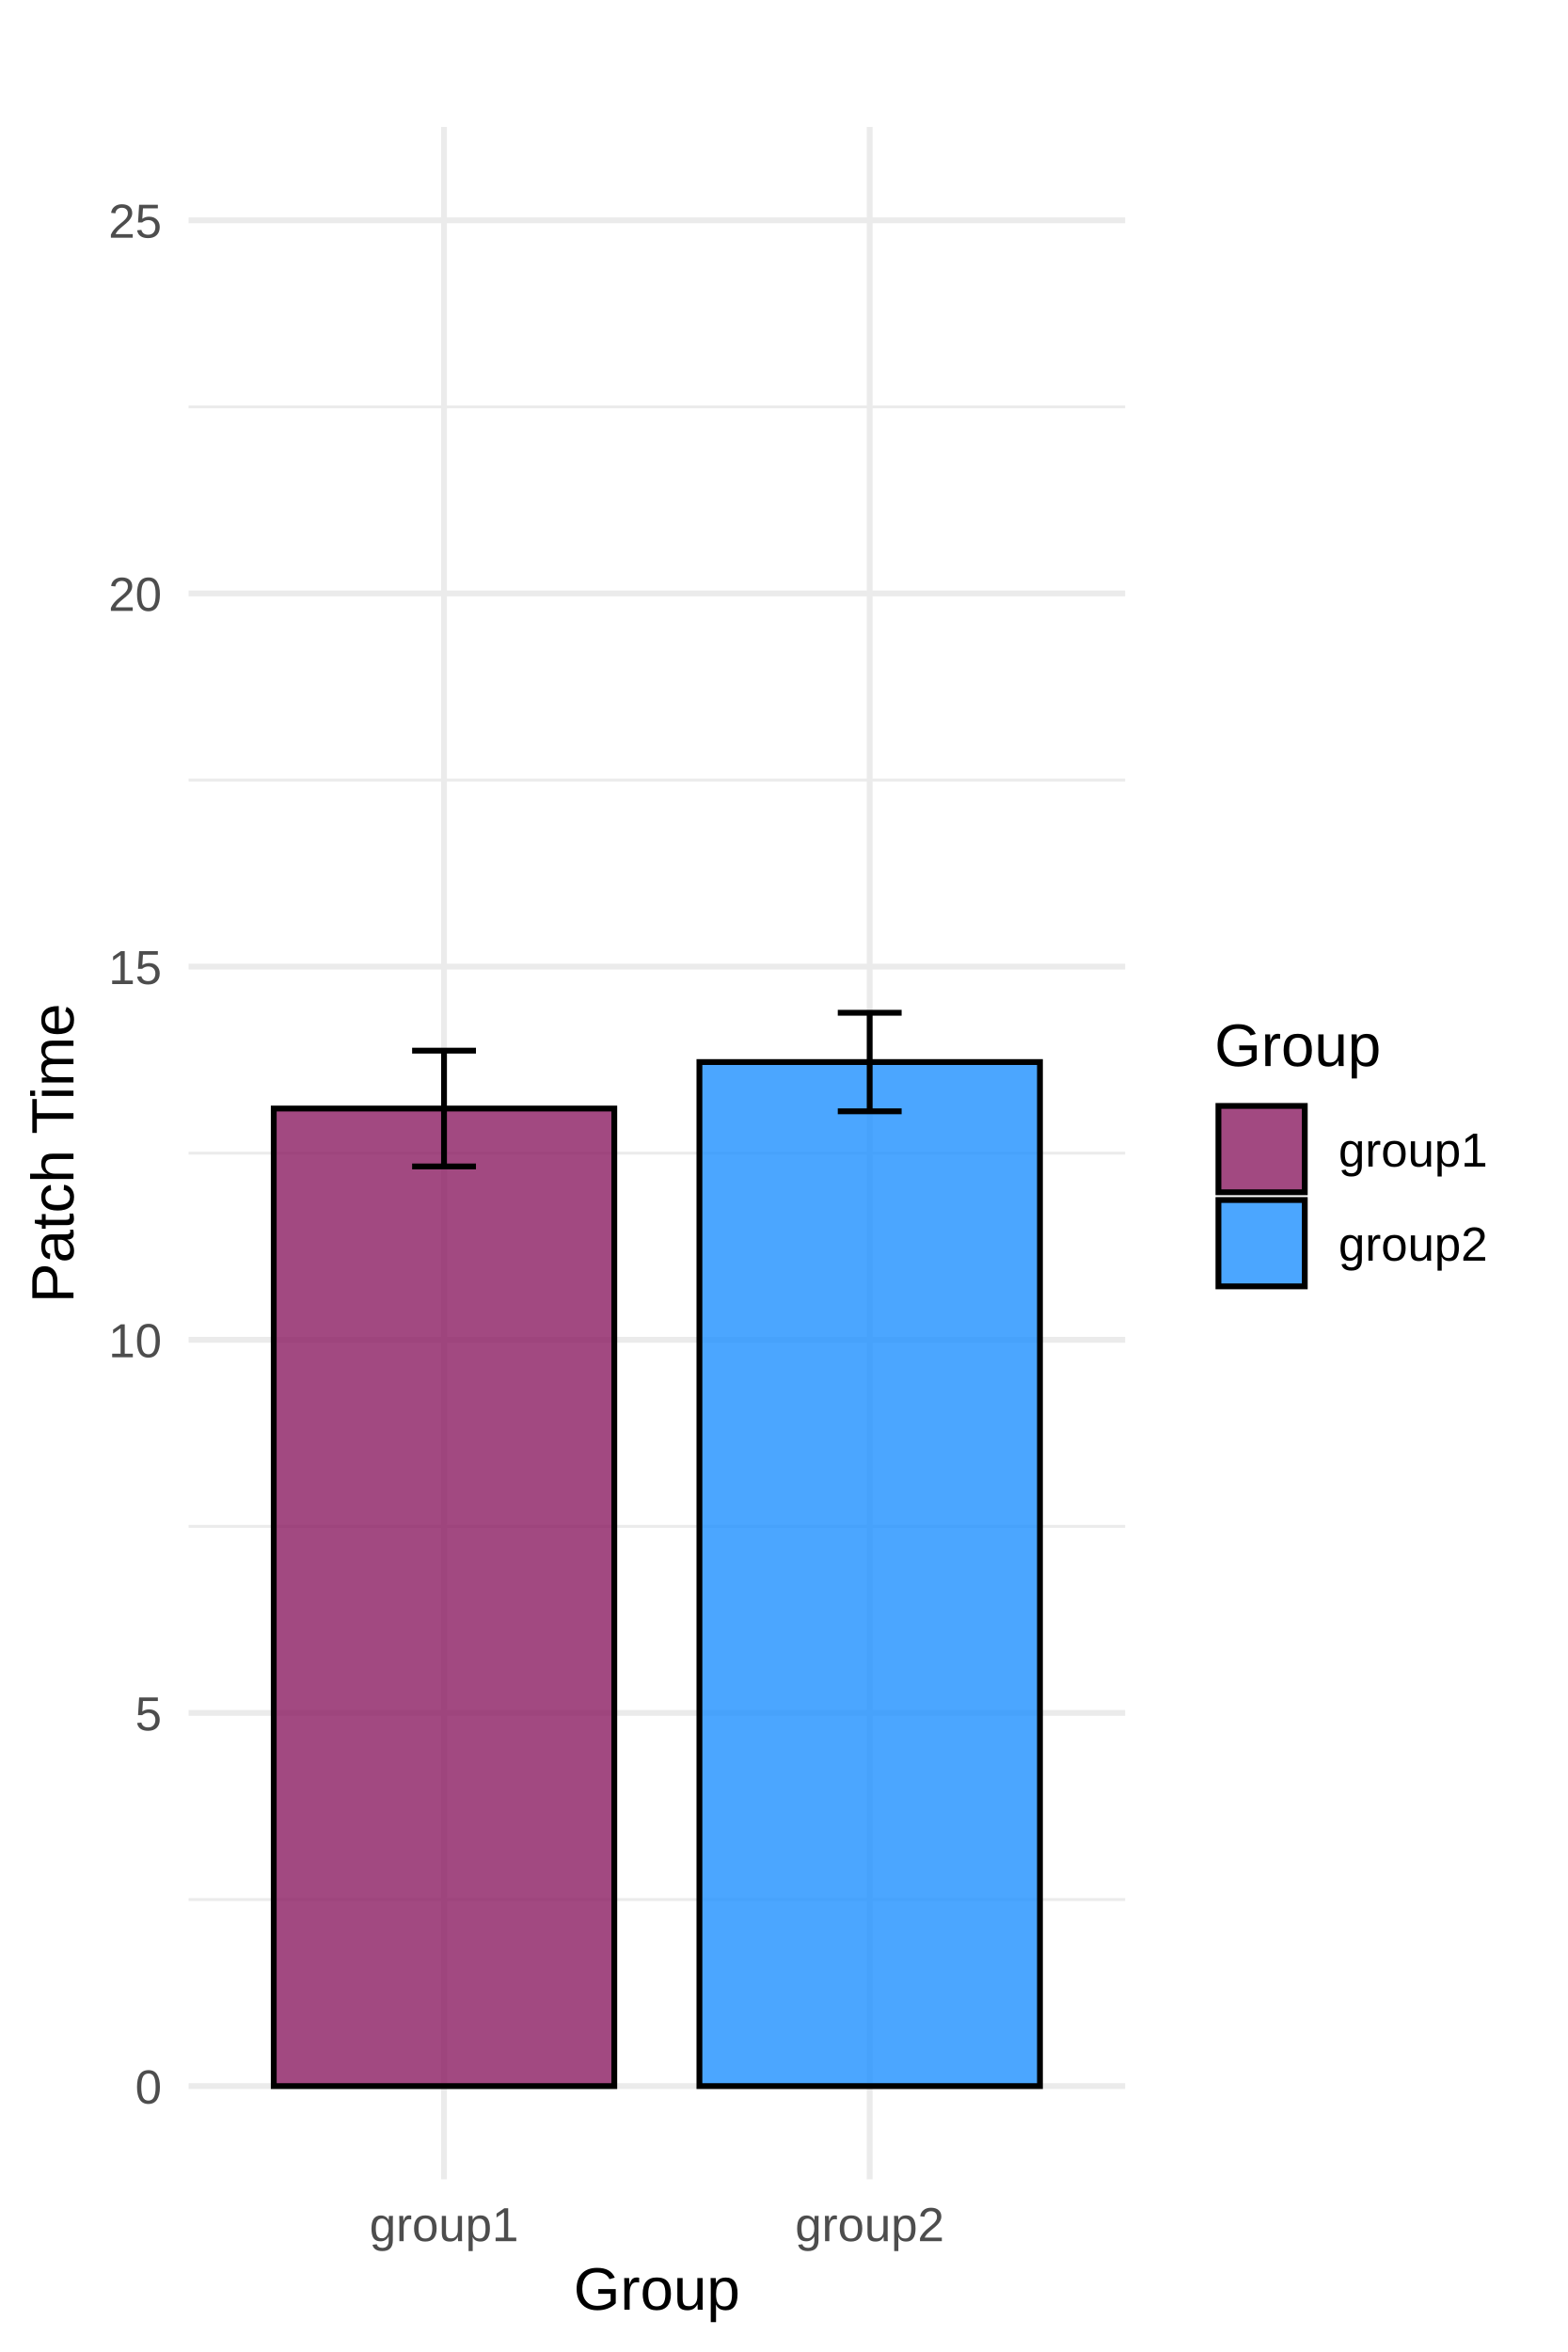
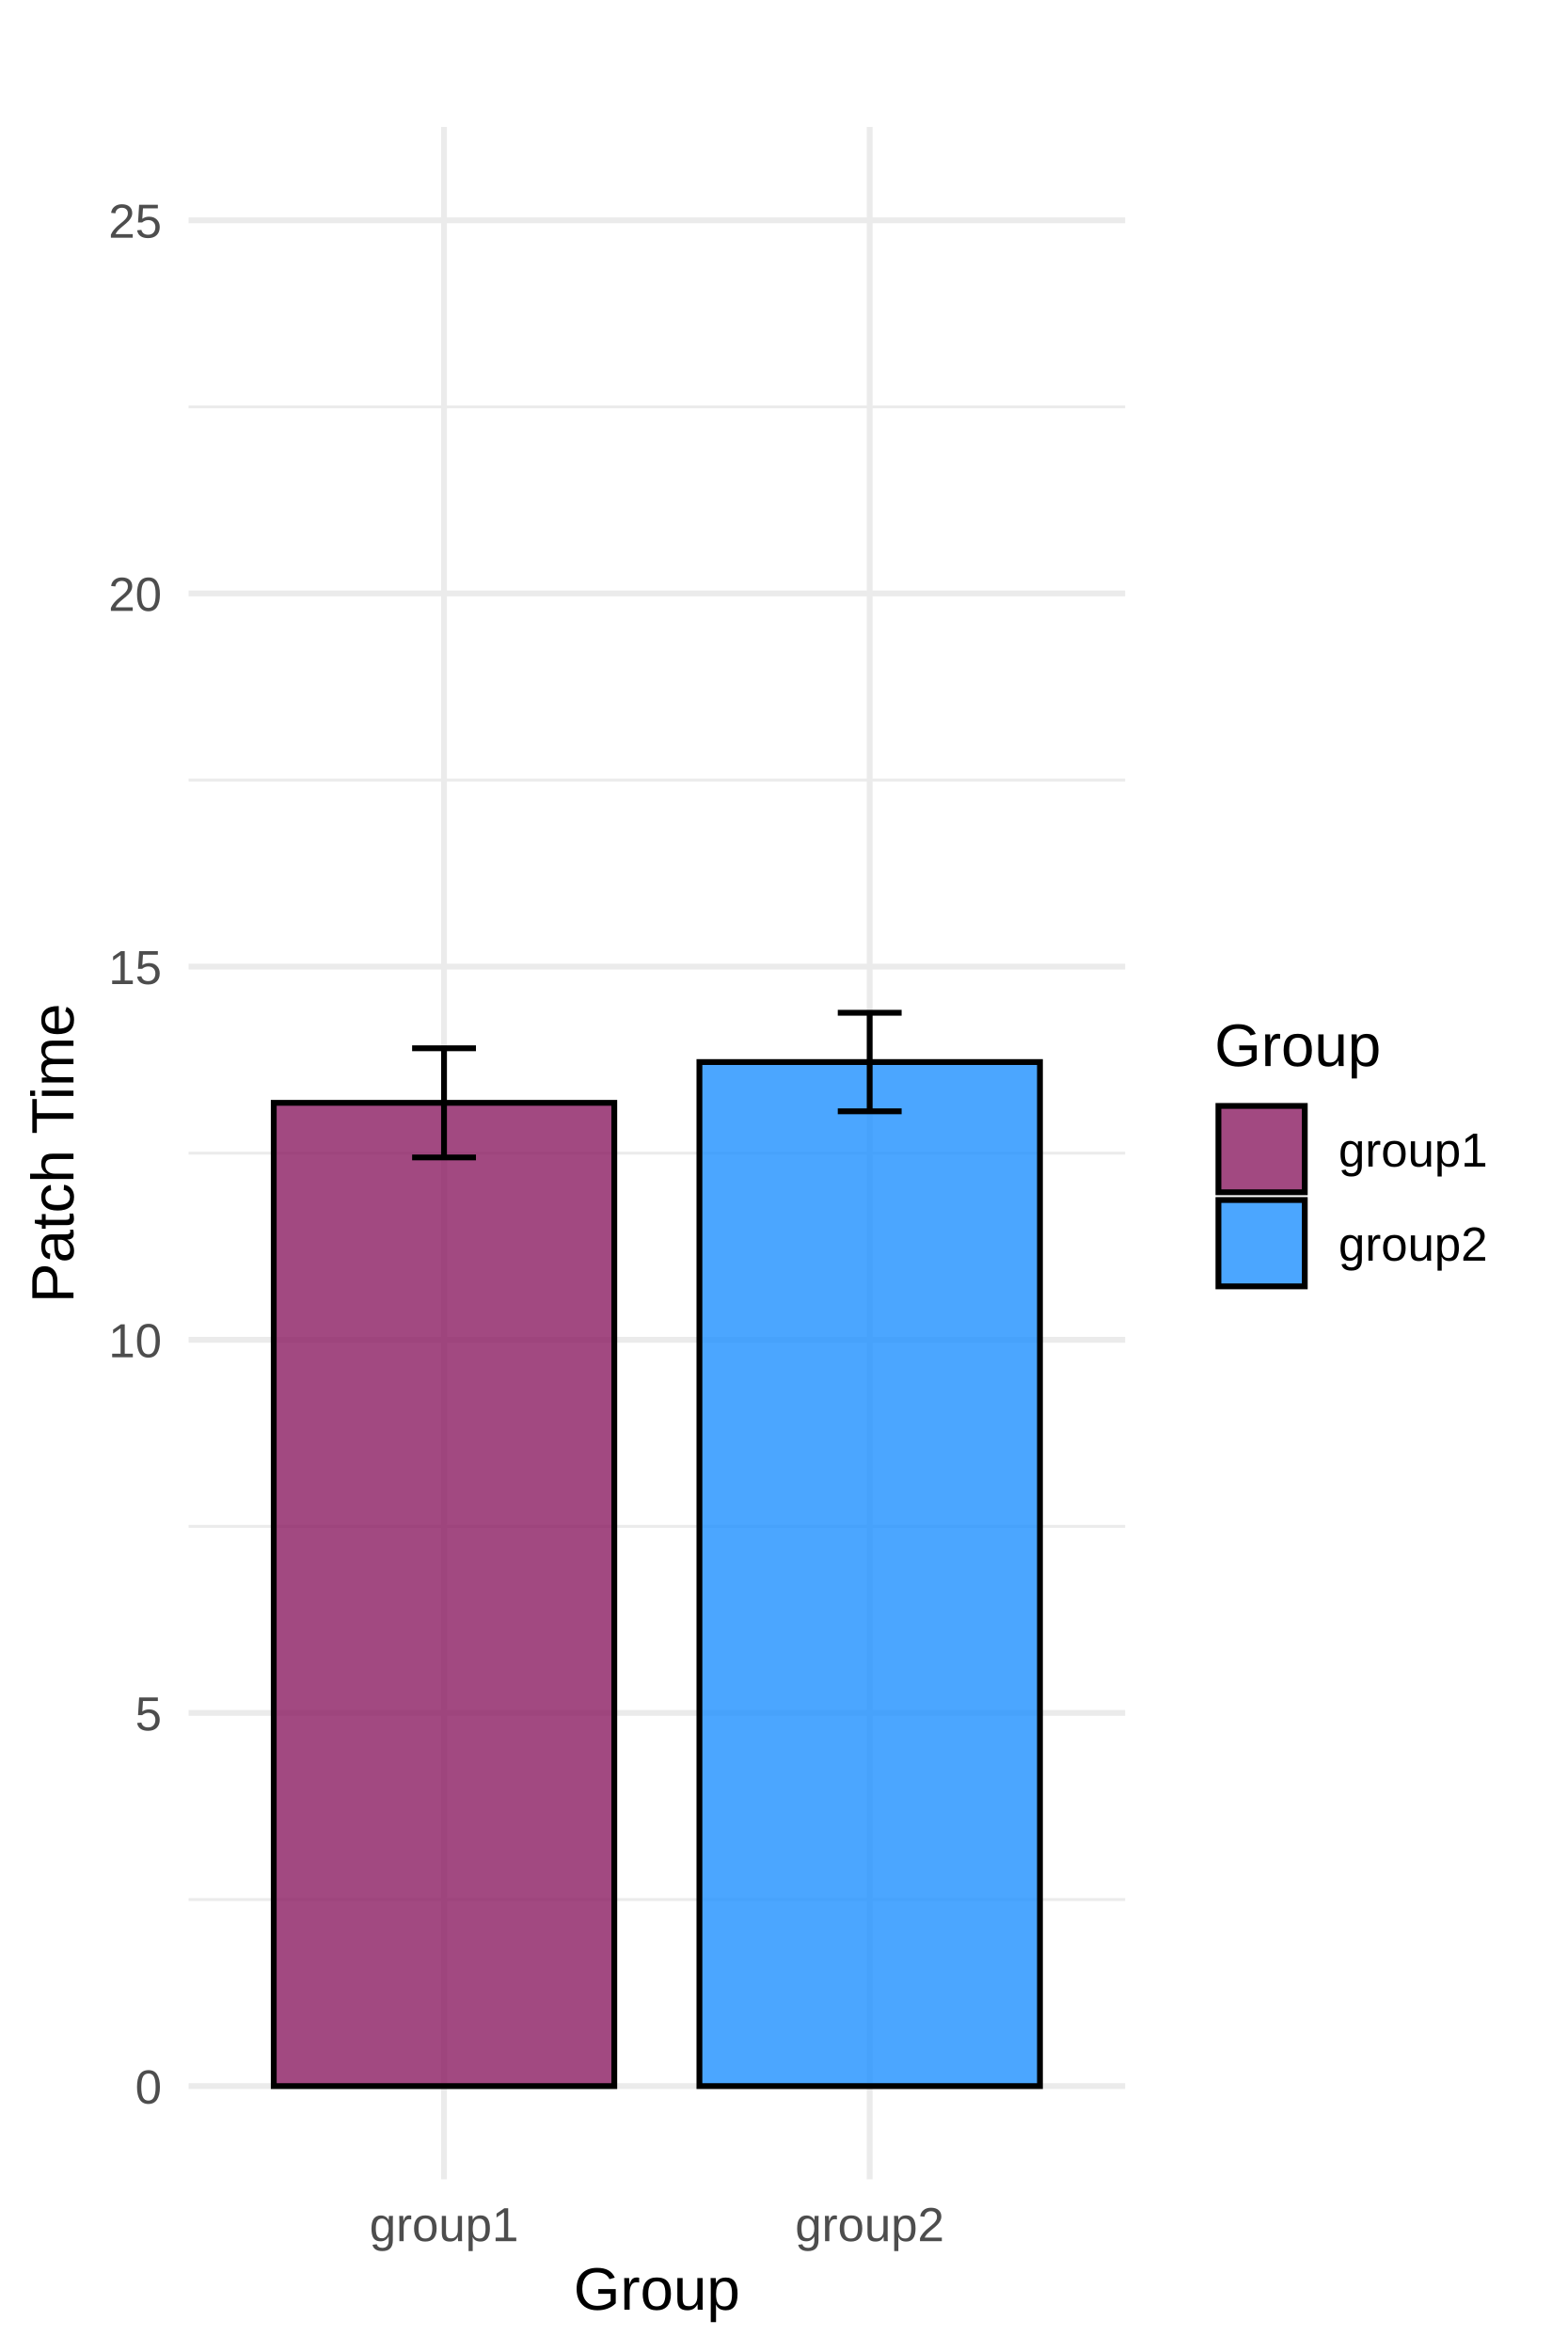
<svg xmlns="http://www.w3.org/2000/svg" class="svglite" width="288.00pt" height="432.00pt" viewBox="0 0 288.00 432.00">
  <defs>
    <style type="text/css">
    .svglite line, .svglite polyline, .svglite polygon, .svglite path, .svglite rect, .svglite circle {
      fill: none;
      stroke: #000000;
      stroke-linecap: round;
      stroke-linejoin: round;
      stroke-miterlimit: 10.00;
    }
    .svglite text {
      white-space: pre;
    }
  </style>
  </defs>
  <rect width="100%" height="100%" style="stroke: none; fill: none;" />
  <defs>
    <clipPath id="cpMC4wMHwyODguMDB8MC4wMHw0MzIuMDA=">
      <rect x="0.00" y="0.00" width="288.00" height="432.00" />
    </clipPath>
  </defs>
  <g clip-path="url(#cpMC4wMHwyODguMDB8MC4wMHw0MzIuMDA=)">
</g>
  <defs>
    <clipPath id="cpMzQuNjV8MjA2LjcwfDIzLjMyfDQwMC4yOQ==">
      <rect x="34.65" y="23.32" width="172.05" height="376.97" />
    </clipPath>
  </defs>
  <g clip-path="url(#cpMzQuNjV8MjA2LjcwfDIzLjMyfDQwMC4yOQ==)">
    <polyline points="34.65,348.89 206.70,348.89 " style="stroke-width: 0.53; stroke: #EBEBEB; stroke-linecap: butt;" />
    <polyline points="34.65,280.35 206.70,280.35 " style="stroke-width: 0.53; stroke: #EBEBEB; stroke-linecap: butt;" />
    <polyline points="34.65,211.81 206.70,211.81 " style="stroke-width: 0.53; stroke: #EBEBEB; stroke-linecap: butt;" />
    <polyline points="34.65,143.27 206.70,143.27 " style="stroke-width: 0.53; stroke: #EBEBEB; stroke-linecap: butt;" />
    <polyline points="34.65,74.73 206.70,74.73 " style="stroke-width: 0.53; stroke: #EBEBEB; stroke-linecap: butt;" />
    <polyline points="34.65,383.16 206.70,383.16 " style="stroke-width: 1.07; stroke: #EBEBEB; stroke-linecap: butt;" />
    <polyline points="34.65,314.62 206.70,314.62 " style="stroke-width: 1.07; stroke: #EBEBEB; stroke-linecap: butt;" />
    <polyline points="34.65,246.08 206.70,246.08 " style="stroke-width: 1.07; stroke: #EBEBEB; stroke-linecap: butt;" />
    <polyline points="34.65,177.54 206.70,177.54 " style="stroke-width: 1.07; stroke: #EBEBEB; stroke-linecap: butt;" />
    <polyline points="34.65,109.00 206.70,109.00 " style="stroke-width: 1.07; stroke: #EBEBEB; stroke-linecap: butt;" />
    <polyline points="34.65,40.46 206.70,40.46 " style="stroke-width: 1.07; stroke: #EBEBEB; stroke-linecap: butt;" />
    <polyline points="81.57,400.29 81.57,23.32 " style="stroke-width: 1.07; stroke: #EBEBEB; stroke-linecap: butt;" />
    <polyline points="159.77,400.29 159.77,23.32 " style="stroke-width: 1.07; stroke: #EBEBEB; stroke-linecap: butt;" />
-     <rect x="50.29" y="203.61" width="62.56" height="179.55" style="stroke-width: 1.07; stroke-linecap: butt; stroke-linejoin: miter; fill: #8B1C62; fill-opacity: 0.80;" />
+     <rect x="50.29" y="202.56" width="62.56" height="180.60" style="stroke-width: 1.07; stroke-linecap: butt; stroke-linejoin: miter; fill: #8B1C62; fill-opacity: 0.80;" />
    <rect x="128.49" y="195.07" width="62.56" height="188.09" style="stroke-width: 1.07; stroke-linecap: butt; stroke-linejoin: miter; fill: #1E90FF; fill-opacity: 0.80;" />
-     <polyline points="75.71,192.98 87.44,192.98 " style="stroke-width: 1.07; stroke-linecap: butt;" />
-     <polyline points="81.57,192.98 81.57,214.24 " style="stroke-width: 1.07; stroke-linecap: butt;" />
-     <polyline points="75.71,214.24 87.44,214.24 " style="stroke-width: 1.07; stroke-linecap: butt;" />
+     <polyline points="75.71,192.54 87.44,192.54 " style="stroke-width: 1.07; stroke-linecap: butt;" />
+     <polyline points="81.57,192.54 81.57,212.59 " style="stroke-width: 1.07; stroke-linecap: butt;" />
+     <polyline points="75.71,212.59 87.44,212.59 " style="stroke-width: 1.07; stroke-linecap: butt;" />
    <polyline points="153.91,186.02 165.64,186.02 " style="stroke-width: 1.07; stroke-linecap: butt;" />
    <polyline points="159.77,186.02 159.77,204.12 " style="stroke-width: 1.07; stroke-linecap: butt;" />
    <polyline points="153.91,204.12 165.64,204.12 " style="stroke-width: 1.07; stroke-linecap: butt;" />
  </g>
  <g clip-path="url(#cpMC4wMHwyODguMDB8MC4wMHw0MzIuMDA=)">
-     <text x="29.72" y="386.37" text-anchor="end" style="font-size: 8.80px;fill: #4D4D4D; font-family: &quot;Arimo&quot;;" textLength="5.59px" lengthAdjust="spacingAndGlyphs">0</text>
-     <text x="29.72" y="317.83" text-anchor="end" style="font-size: 8.80px;fill: #4D4D4D; font-family: &quot;Arimo&quot;;" textLength="5.59px" lengthAdjust="spacingAndGlyphs">5</text>
-     <text x="29.72" y="249.29" text-anchor="end" style="font-size: 8.80px;fill: #4D4D4D; font-family: &quot;Arimo&quot;;" textLength="11.19px" lengthAdjust="spacingAndGlyphs">10</text>
-     <text x="29.72" y="180.75" text-anchor="end" style="font-size: 8.80px;fill: #4D4D4D; font-family: &quot;Arimo&quot;;" textLength="11.19px" lengthAdjust="spacingAndGlyphs">15</text>
-     <text x="29.72" y="112.20" text-anchor="end" style="font-size: 8.80px;fill: #4D4D4D; font-family: &quot;Arimo&quot;;" textLength="11.19px" lengthAdjust="spacingAndGlyphs">20</text>
-     <text x="29.72" y="43.66" text-anchor="end" style="font-size: 8.80px;fill: #4D4D4D; font-family: &quot;Arimo&quot;;" textLength="11.19px" lengthAdjust="spacingAndGlyphs">25</text>
-     <text x="81.57" y="411.64" text-anchor="middle" style="font-size: 8.80px;fill: #4D4D4D; font-family: &quot;Arimo&quot;;" textLength="31.15px" lengthAdjust="spacingAndGlyphs">group1</text>
-     <text x="159.77" y="411.64" text-anchor="middle" style="font-size: 8.80px;fill: #4D4D4D; font-family: &quot;Arimo&quot;;" textLength="31.15px" lengthAdjust="spacingAndGlyphs">group2</text>
-     <text x="120.67" y="424.23" text-anchor="middle" style="font-size: 11.00px; font-family: &quot;Arimo&quot;;" textLength="33.49px" lengthAdjust="spacingAndGlyphs">Group</text>
-     <text transform="translate(13.50,211.81) rotate(-90)" text-anchor="middle" style="font-size: 11.00px; font-family: &quot;Arimo&quot;;" textLength="60.62px" lengthAdjust="spacingAndGlyphs">Patch Time</text>
-     <text x="223.13" y="195.80" style="font-size: 11.00px; font-family: &quot;Arimo&quot;;" textLength="33.49px" lengthAdjust="spacingAndGlyphs">Group</text>
+     <text x="29.72" y="386.37" text-anchor="end" style="font-size: 8.80px;fill: #4D4D4D; font-family: &quot;Liberation Sans&quot;;" textLength="5.59px" lengthAdjust="spacingAndGlyphs">0</text>
+     <text x="29.72" y="317.83" text-anchor="end" style="font-size: 8.80px;fill: #4D4D4D; font-family: &quot;Liberation Sans&quot;;" textLength="5.59px" lengthAdjust="spacingAndGlyphs">5</text>
+     <text x="29.72" y="249.29" text-anchor="end" style="font-size: 8.80px;fill: #4D4D4D; font-family: &quot;Liberation Sans&quot;;" textLength="11.19px" lengthAdjust="spacingAndGlyphs">10</text>
+     <text x="29.72" y="180.75" text-anchor="end" style="font-size: 8.80px;fill: #4D4D4D; font-family: &quot;Liberation Sans&quot;;" textLength="11.19px" lengthAdjust="spacingAndGlyphs">15</text>
+     <text x="29.72" y="112.20" text-anchor="end" style="font-size: 8.80px;fill: #4D4D4D; font-family: &quot;Liberation Sans&quot;;" textLength="11.19px" lengthAdjust="spacingAndGlyphs">20</text>
+     <text x="29.72" y="43.66" text-anchor="end" style="font-size: 8.80px;fill: #4D4D4D; font-family: &quot;Liberation Sans&quot;;" textLength="11.19px" lengthAdjust="spacingAndGlyphs">25</text>
+     <text x="81.57" y="411.64" text-anchor="middle" style="font-size: 8.80px;fill: #4D4D4D; font-family: &quot;Liberation Sans&quot;;" textLength="31.15px" lengthAdjust="spacingAndGlyphs">group1</text>
+     <text x="159.77" y="411.64" text-anchor="middle" style="font-size: 8.80px;fill: #4D4D4D; font-family: &quot;Liberation Sans&quot;;" textLength="31.15px" lengthAdjust="spacingAndGlyphs">group2</text>
+     <text x="120.67" y="424.23" text-anchor="middle" style="font-size: 11.00px; font-family: &quot;Liberation Sans&quot;;" textLength="33.49px" lengthAdjust="spacingAndGlyphs">Group</text>
+     <text transform="translate(13.50,211.81) rotate(-90)" text-anchor="middle" style="font-size: 11.00px; font-family: &quot;Liberation Sans&quot;;" textLength="60.62px" lengthAdjust="spacingAndGlyphs">Patch Time</text>
+     <text x="223.13" y="195.80" style="font-size: 11.00px; font-family: &quot;Liberation Sans&quot;;" textLength="33.49px" lengthAdjust="spacingAndGlyphs">Group</text>
    <rect x="223.84" y="203.13" width="15.86" height="15.86" style="stroke-width: 1.07; stroke-linecap: butt; stroke-linejoin: miter; fill: #8B1C62; fill-opacity: 0.80;" />
    <rect x="223.84" y="220.41" width="15.86" height="15.86" style="stroke-width: 1.07; stroke-linecap: butt; stroke-linejoin: miter; fill: #1E90FF; fill-opacity: 0.80;" />
-     <text x="245.89" y="214.27" style="font-size: 8.80px; font-family: &quot;Arimo&quot;;" textLength="31.15px" lengthAdjust="spacingAndGlyphs">group1</text>
-     <text x="245.89" y="231.55" style="font-size: 8.80px; font-family: &quot;Arimo&quot;;" textLength="31.15px" lengthAdjust="spacingAndGlyphs">group2</text>
+     <text x="245.89" y="214.27" style="font-size: 8.80px; font-family: &quot;Liberation Sans&quot;;" textLength="31.15px" lengthAdjust="spacingAndGlyphs">group1</text>
+     <text x="245.89" y="231.55" style="font-size: 8.80px; font-family: &quot;Liberation Sans&quot;;" textLength="31.15px" lengthAdjust="spacingAndGlyphs">group2</text>
  </g>
</svg>
